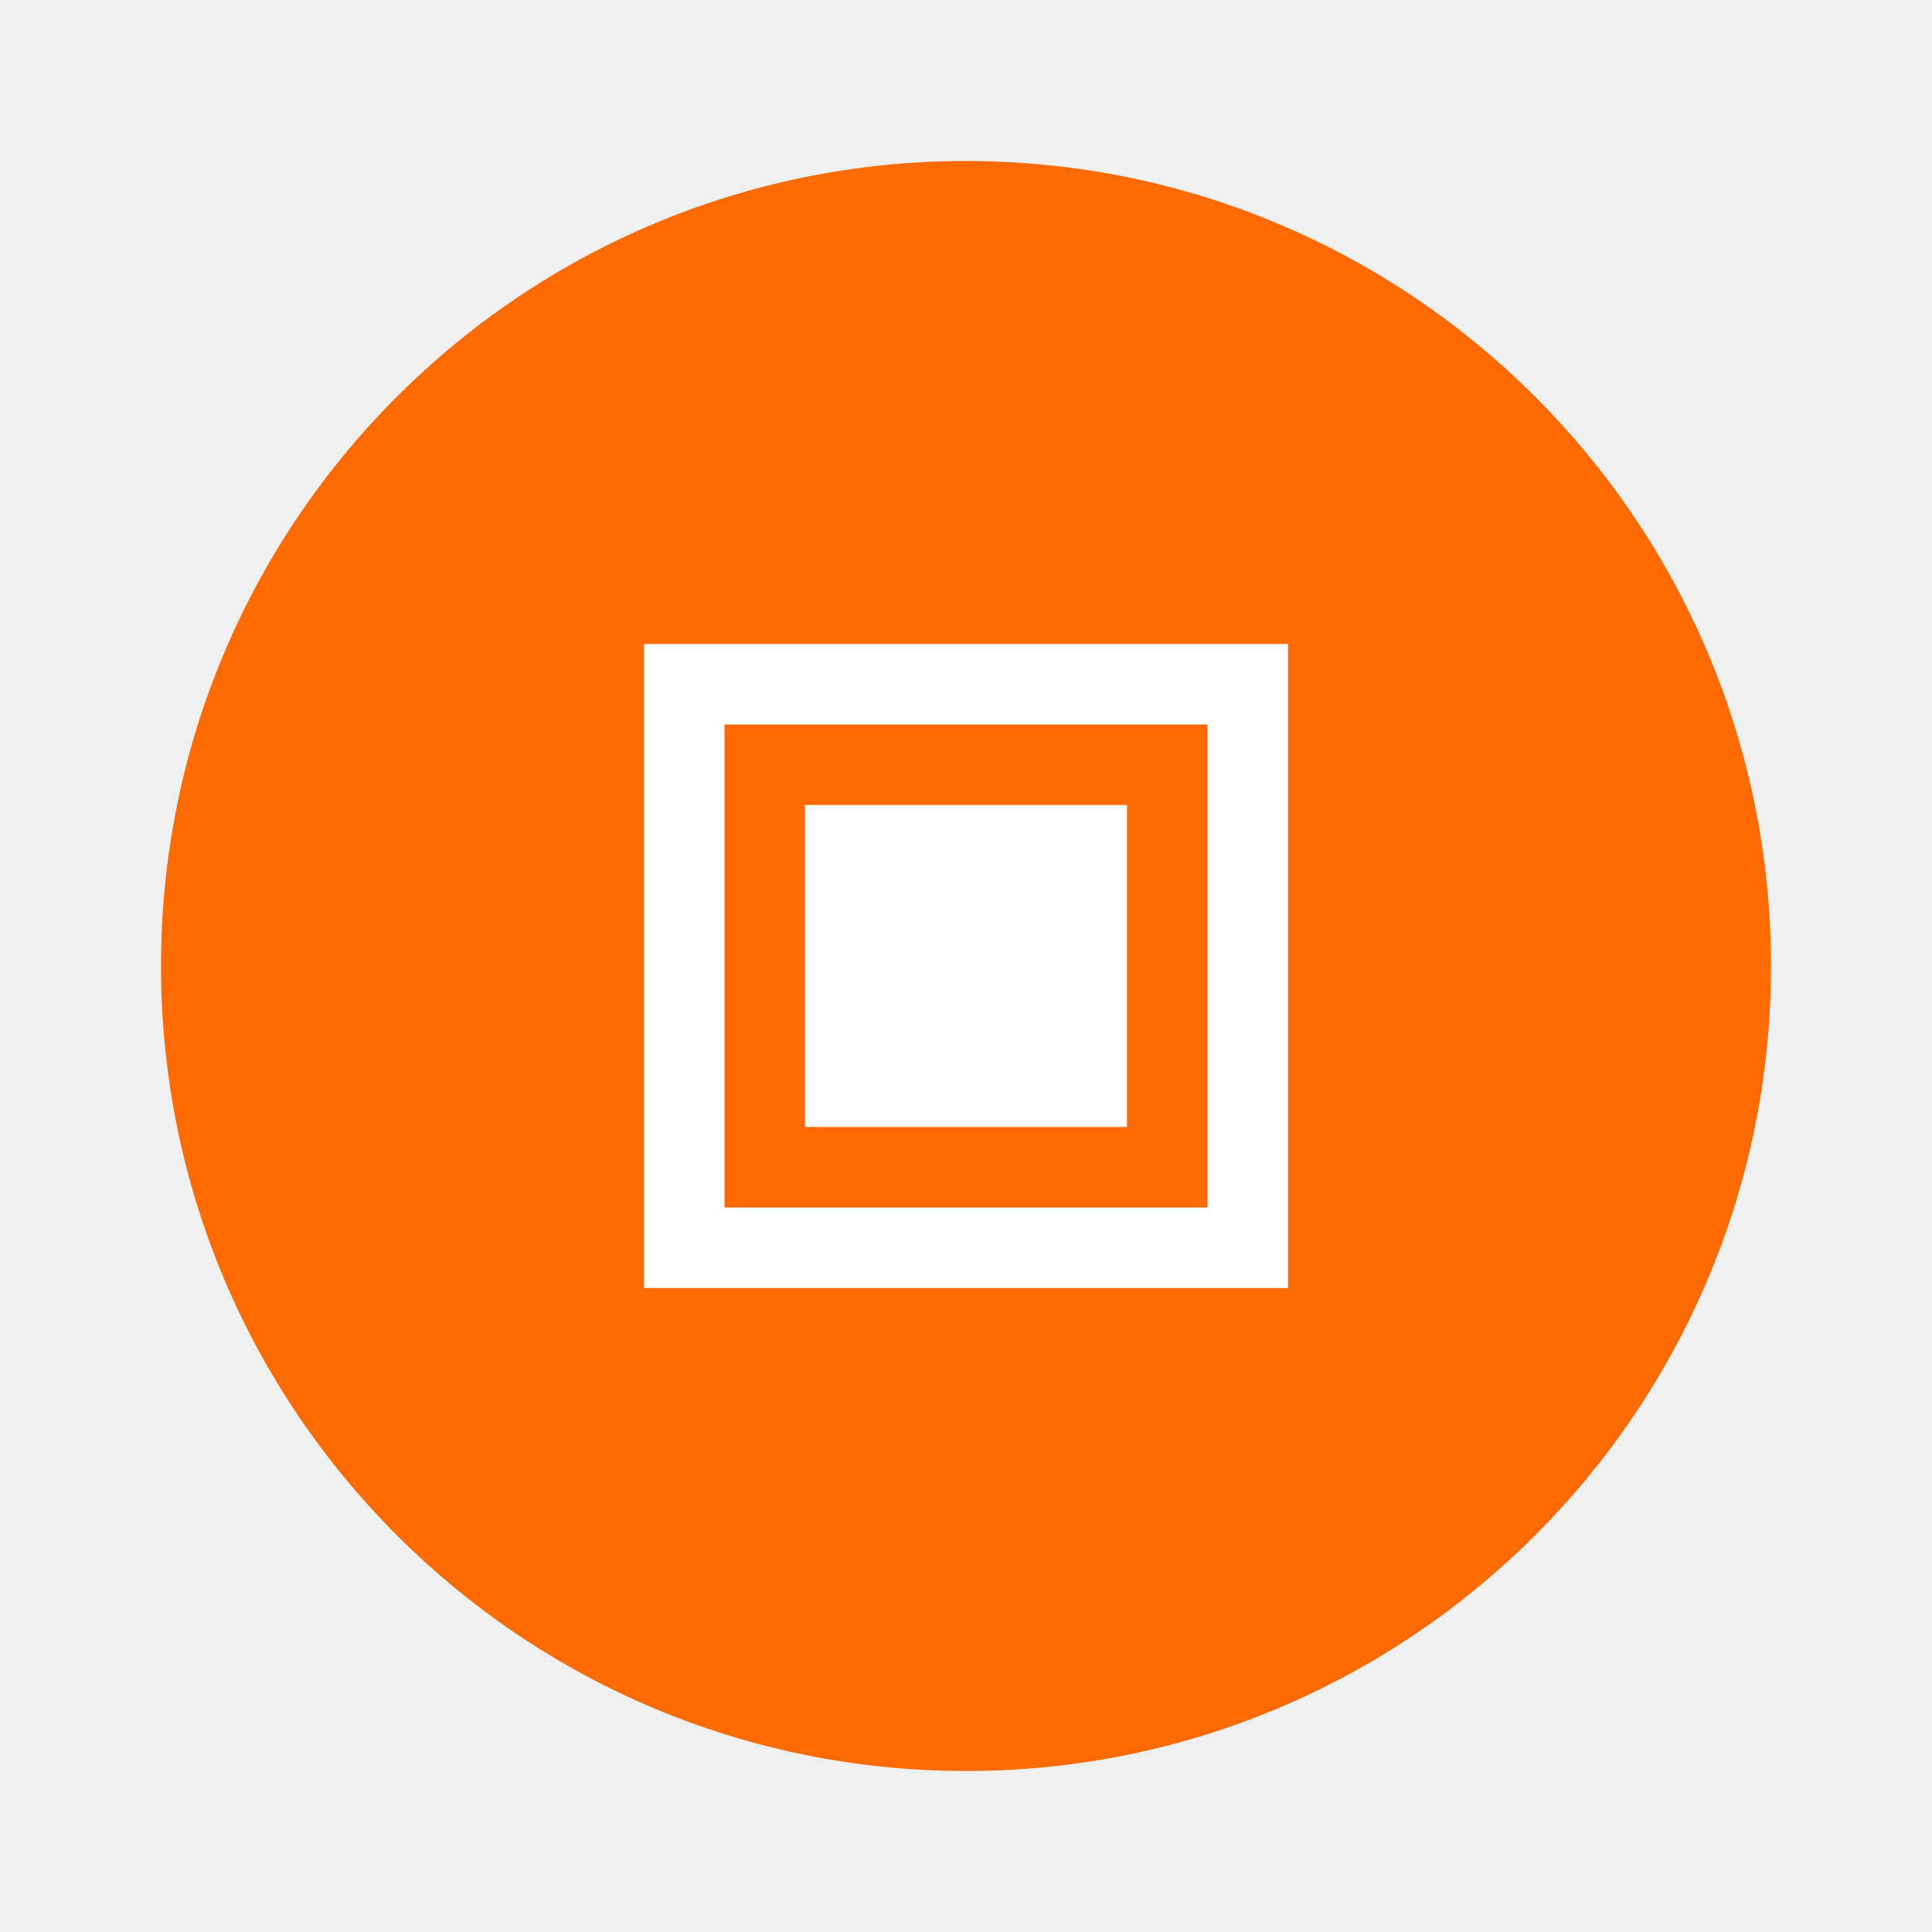
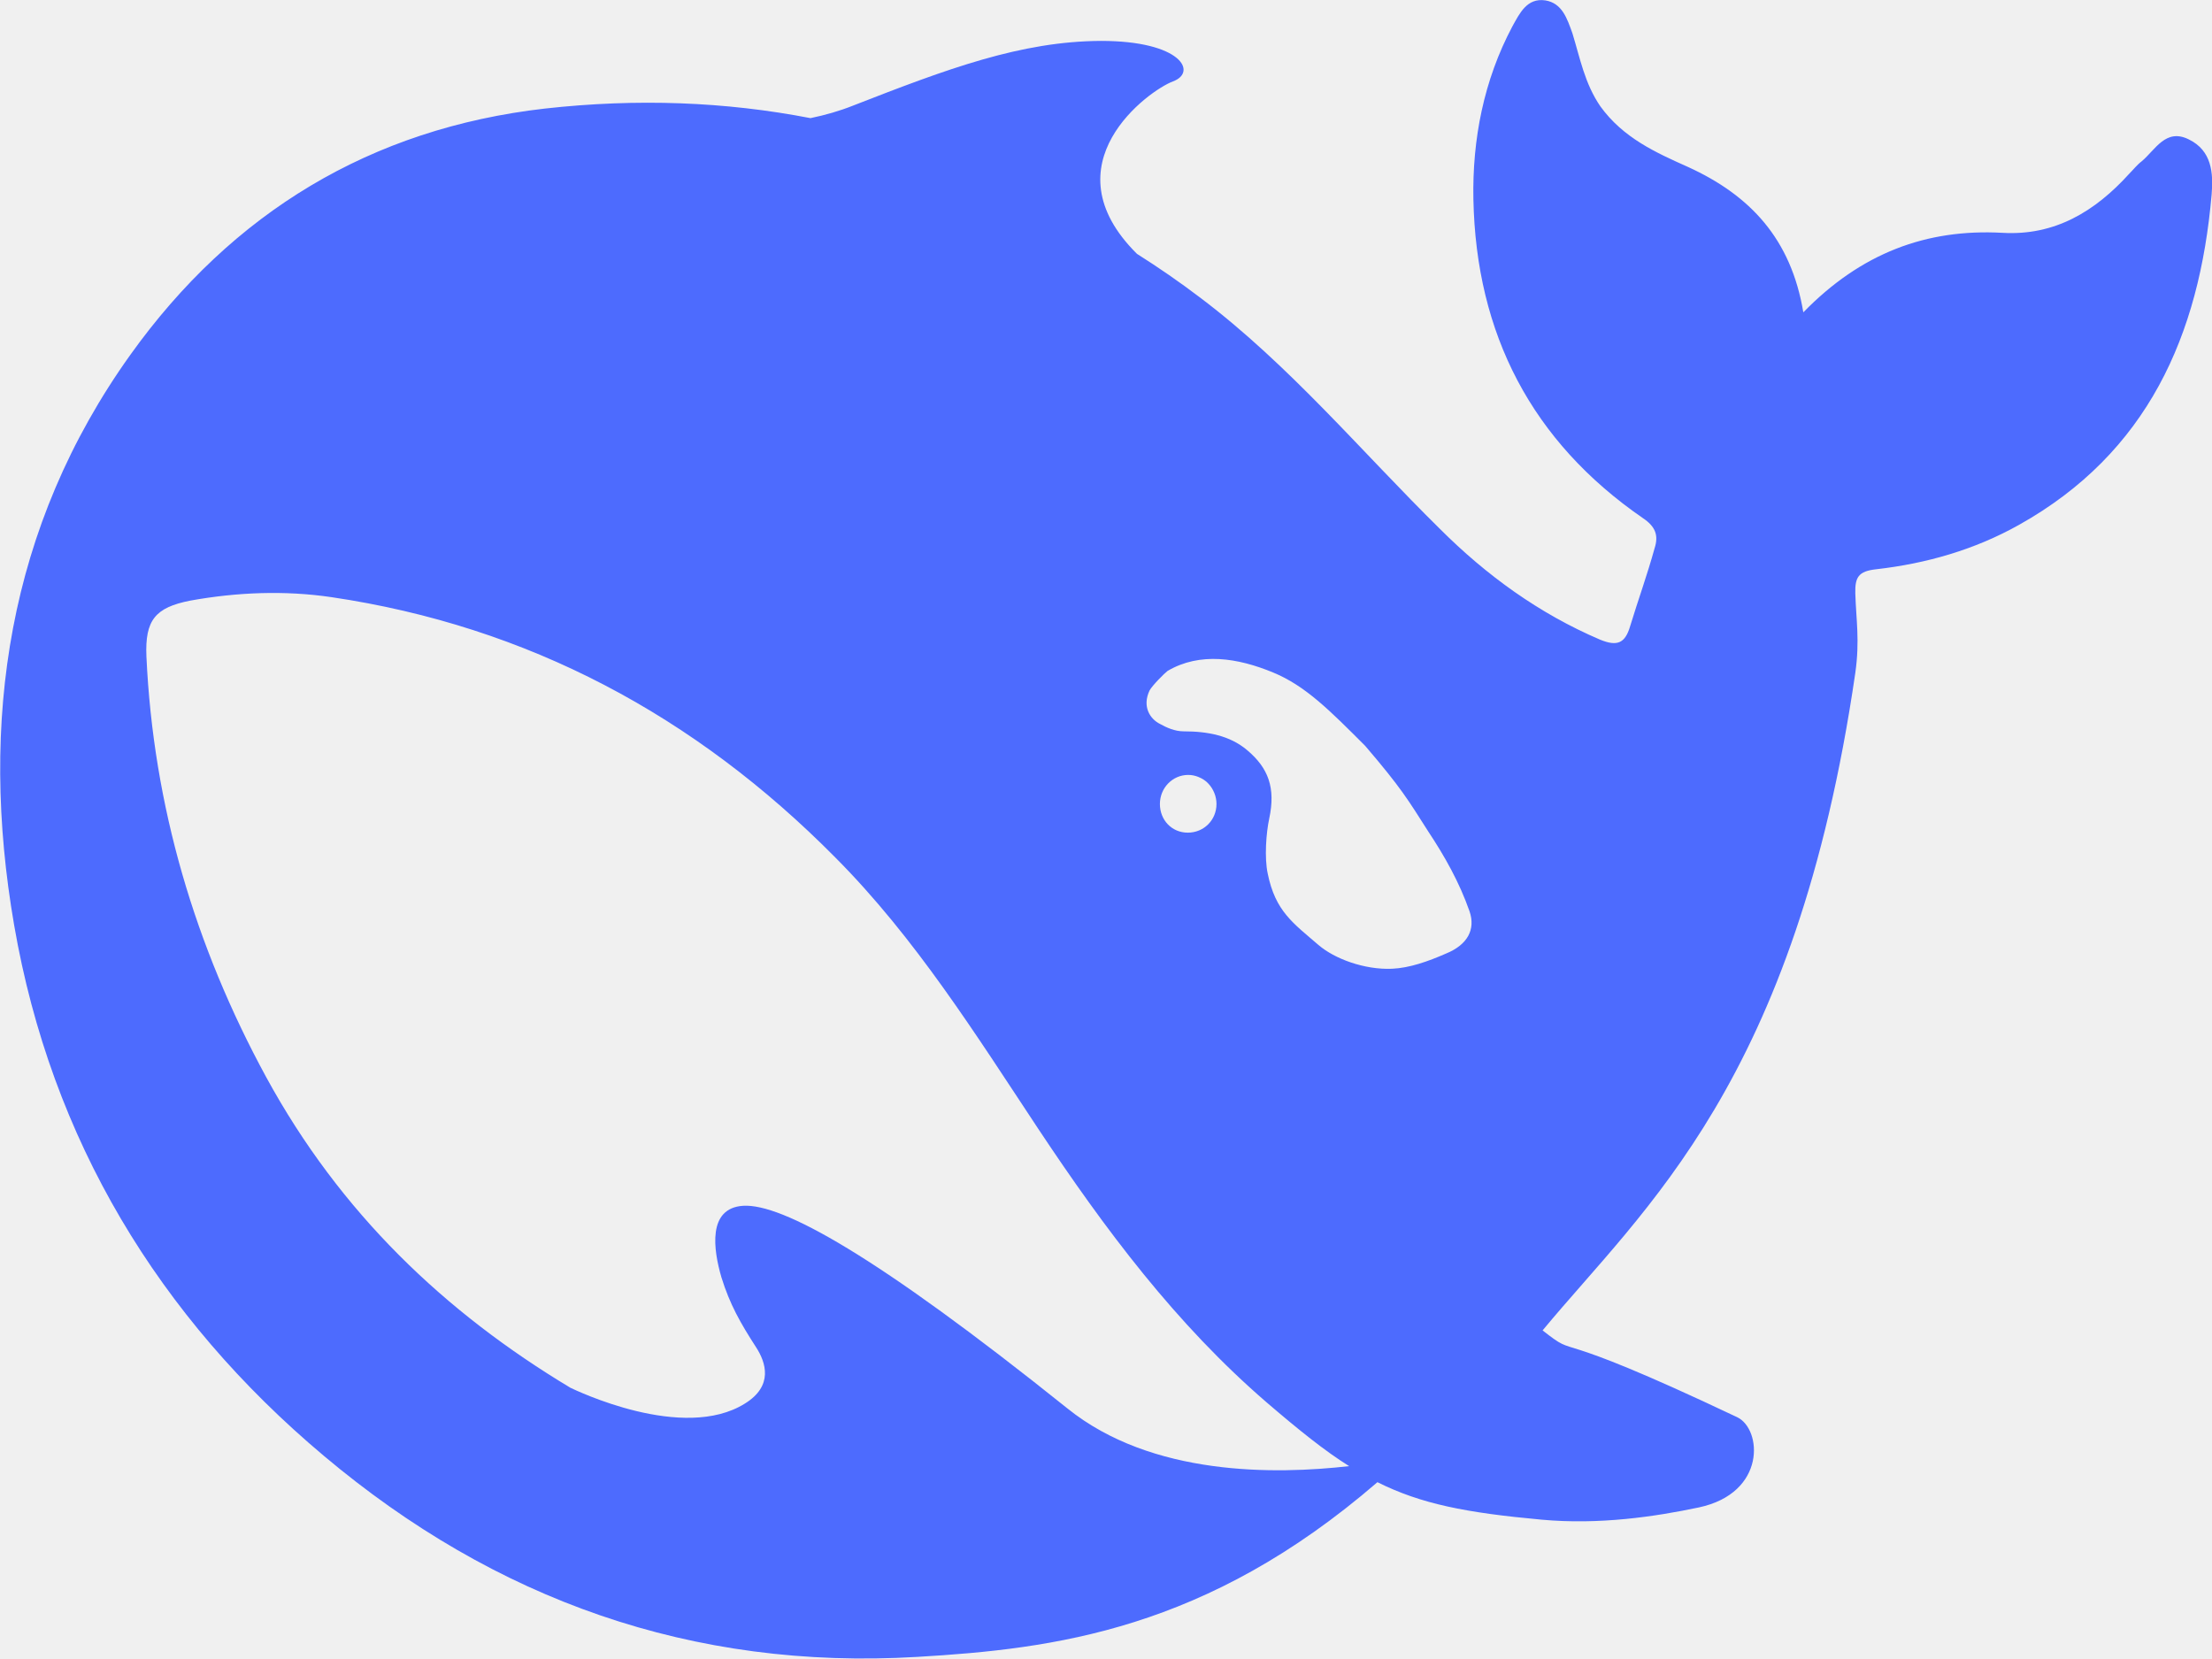
- <svg xmlns="http://www.w3.org/2000/svg" viewBox="0 0 24 24" fill="none">
-   <circle cx="12" cy="12" r="10" fill="#FF6B00" stroke="none" />
-   <path d="M8 8h8v8H8z" fill="white" stroke="none" />
-   <path d="M9 9h6v6H9z" fill="#FF6B00" stroke="none" />
-   <path d="M10 10h4v4h-4z" fill="white" stroke="none" />
+ <svg xmlns="http://www.w3.org/2000/svg" viewBox="0 0 57.86 43.38">
+   <path d="M57.26 3.65c-.61-.31-.88.27-1.24.57-.12.09-.22.22-.33.33-.89.98-1.94 1.62-3.31 1.54-1.99-.11-3.7.53-5.21 2.08-.32-1.92-1.39-3.06-3.01-3.8-.85-.38-1.7-.76-2.3-1.59-.41-.6-.53-1.26-.73-1.91-.14-.39-.27-.79-.71-.86-.48-.07-.67.34-.86.68-.75 1.41-1.05 2.96-1.02 4.52.07 3.53 1.53 6.34 4.43 8.34.33.22.42.45.31.79-.19.69-.43 1.35-.64 2.04-.13.44-.33.54-.79.35-1.59-.68-2.97-1.68-4.19-2.9-2.06-2.03-3.93-4.28-6.26-6.04-.54-.41-1.09-.79-1.66-1.15-2.37-2.35.32-4.28.94-4.51.65-.24.22-1.06-1.88-1.06-2.1.01-4.02.73-6.48 1.69-.35.14-.73.25-1.12.33-2.22-.43-4.53-.52-6.95-.25-4.54.52-8.17 2.71-10.84 6.44C.2 13.77-.55 18.88.37 24.2c.97 5.61 3.78 10.25 8.1 13.88 4.48 3.77 9.64 5.61 15.52 5.26 3.58-.21 7.56-.7 12.04-4.57 1.14.57 2.32.8 4.29.98 1.52.14 2.98-.08 4.12-.32 1.77-.38 1.65-2.05 1-2.36-5.19-2.46-4.05-1.46-5.09-2.27 2.64-3.19 6.62-6.49 8.18-17.2.12-.85.02-1.39 0-2.08-.01-.42.08-.58.55-.63 1.31-.15 2.57-.51 3.73-1.16 3.36-1.88 4.72-4.95 5.04-8.64.05-.57 0-1.15-.59-1.44ZM27.92 36.84c-5.03-4.03-7.47-5.36-8.48-5.3-.94.06-.78 1.15-.57 1.87.22.71.5 1.2.9 1.82.27.41.46 1.02-.28 1.48-1.62 1.02-4.44-.35-4.57-.41-3.28-1.97-6.02-4.57-7.96-8.13-1.86-3.42-2.95-7.09-3.13-11-.04-.95.23-1.28 1.15-1.46 1.22-.22 2.47-.27 3.69-.09 5.14.76 9.51 3.1 13.18 6.81 2.1 2.11 3.68 4.64 5.31 7.1 1.74 2.62 3.6 5.11 5.98 7.16.84.72 1.51 1.26 2.15 1.66-1.93.22-5.16.27-7.37-1.51Zm2.42-15.81c0-.42.33-.76.74-.76.1 0 .18.02.26.05.1.04.2.1.27.18.13.14.21.33.21.53 0 .42-.33.75-.75.75s-.73-.33-.73-.75Zm7.49 3.91c-.48.21-.96.38-1.42.4-.72.03-1.5-.26-1.92-.62-.66-.57-1.13-.88-1.33-1.87-.09-.42-.04-1.07.04-1.44.17-.8-.02-1.32-.58-1.79-.45-.38-1.03-.49-1.66-.49-.23 0-.45-.1-.61-.19-.27-.13-.48-.46-.28-.88.07-.13.39-.45.47-.51.85-.5 1.84-.34 2.76.04.85.35 1.49 1 2.41 1.92.95 1.11 1.12 1.41 1.65 2.24.43.65.81 1.32 1.08 2.09.16.47-.05.87-.61 1.1Z" style="fill:#4d6bfe" />
</svg>
